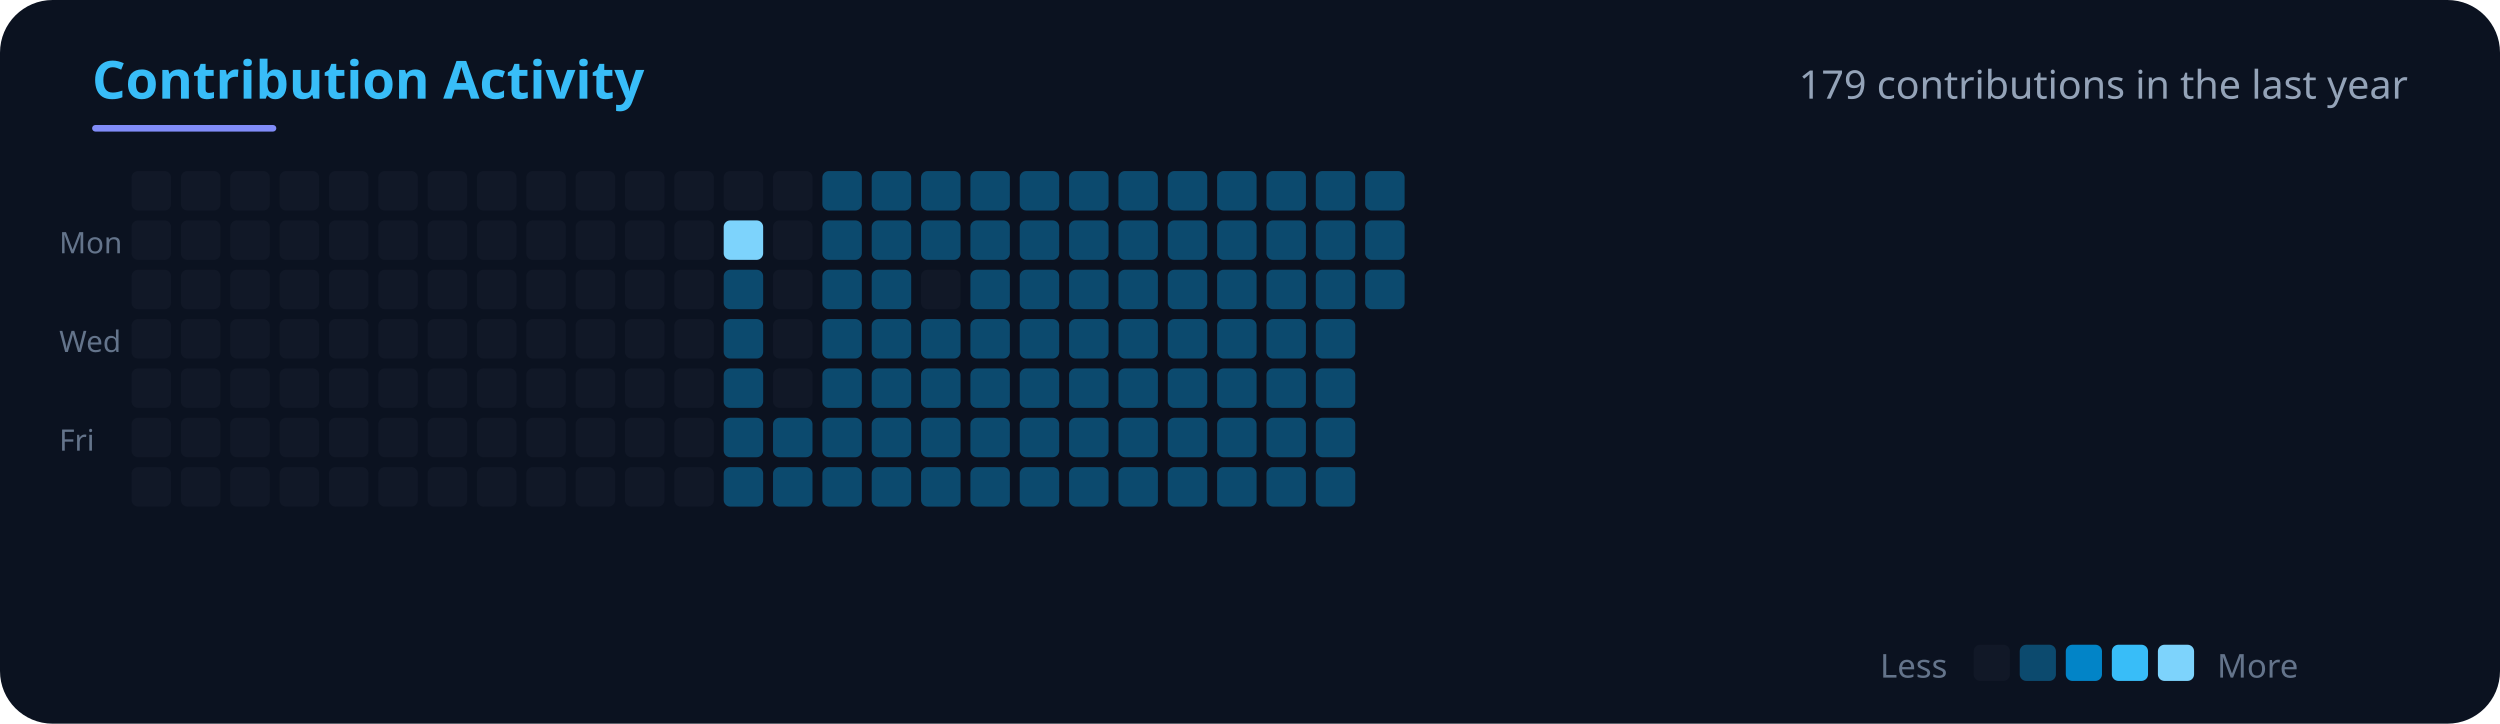
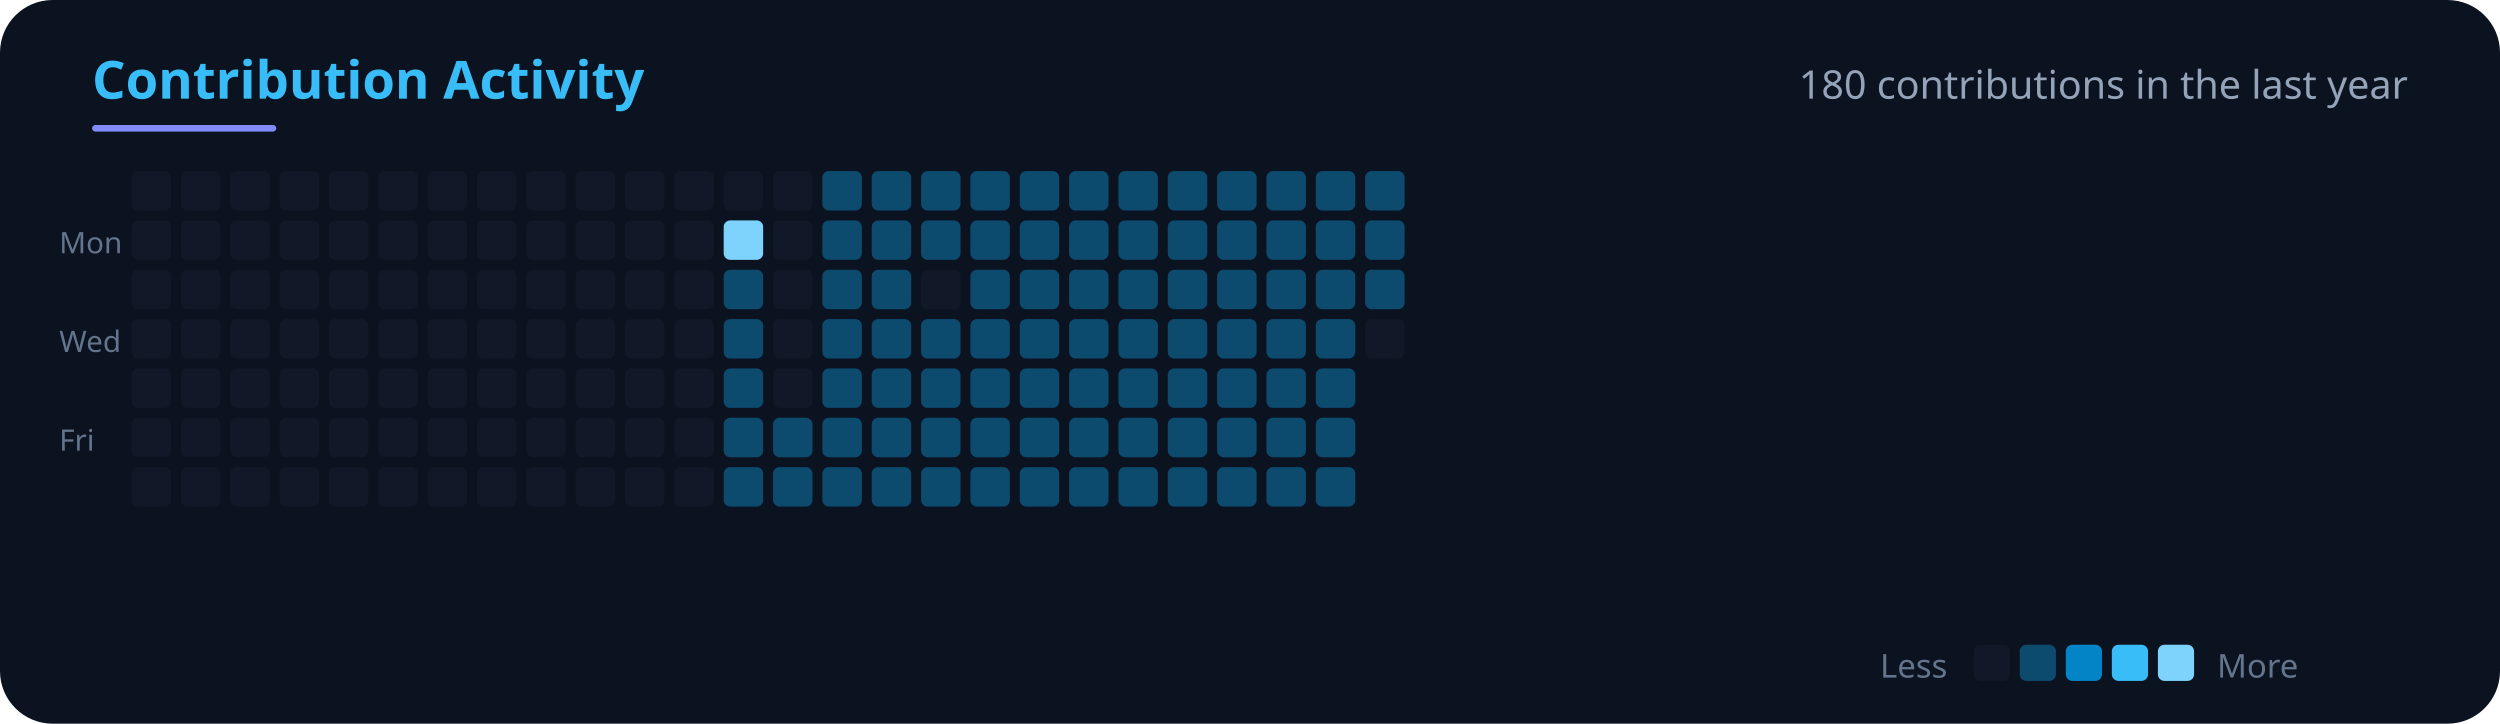
<svg xmlns="http://www.w3.org/2000/svg" width="760" height="220" viewBox="0 0 760 220" role="img">
  <rect width="100%" height="100%" rx="16" fill="#0B1220" />
  <text x="28" y="30" fill="#38BDF8" font-family="Segoe UI, Ubuntu, sans-serif" font-size="16" font-weight="700">Contribution Activity</text>
-   <text x="732" y="30" text-anchor="end" fill="#94A3B8" font-family="Segoe UI, Ubuntu, sans-serif" font-size="12">179 contributions in the last year</text>
+   <text x="732" y="30" text-anchor="end" fill="#94A3B8" font-family="Segoe UI, Ubuntu, sans-serif" font-size="12">180 contributions in the last year</text>
  <rect x="28" y="38" width="56" height="2" rx="1" fill="#818CF8" />
  <text x="18" y="77" fill="#64748B" font-family="Segoe UI, Ubuntu, sans-serif" font-size="9">Mon</text>
  <text x="18" y="107" fill="#64748B" font-family="Segoe UI, Ubuntu, sans-serif" font-size="9">Wed</text>
  <text x="18" y="137" fill="#64748B" font-family="Segoe UI, Ubuntu, sans-serif" font-size="9">Fri</text>
  <rect x="40" y="52" width="12" height="12" rx="2" fill="#111827" />
  <rect x="40" y="67" width="12" height="12" rx="2" fill="#111827" />
  <rect x="40" y="82" width="12" height="12" rx="2" fill="#111827" />
  <rect x="40" y="97" width="12" height="12" rx="2" fill="#111827" />
  <rect x="40" y="112" width="12" height="12" rx="2" fill="#111827" />
  <rect x="40" y="127" width="12" height="12" rx="2" fill="#111827" />
  <rect x="40" y="142" width="12" height="12" rx="2" fill="#111827" />
  <rect x="55" y="52" width="12" height="12" rx="2" fill="#111827" />
  <rect x="55" y="67" width="12" height="12" rx="2" fill="#111827" />
  <rect x="55" y="82" width="12" height="12" rx="2" fill="#111827" />
  <rect x="55" y="97" width="12" height="12" rx="2" fill="#111827" />
  <rect x="55" y="112" width="12" height="12" rx="2" fill="#111827" />
  <rect x="55" y="127" width="12" height="12" rx="2" fill="#111827" />
  <rect x="55" y="142" width="12" height="12" rx="2" fill="#111827" />
  <rect x="70" y="52" width="12" height="12" rx="2" fill="#111827" />
  <rect x="70" y="67" width="12" height="12" rx="2" fill="#111827" />
  <rect x="70" y="82" width="12" height="12" rx="2" fill="#111827" />
  <rect x="70" y="97" width="12" height="12" rx="2" fill="#111827" />
  <rect x="70" y="112" width="12" height="12" rx="2" fill="#111827" />
  <rect x="70" y="127" width="12" height="12" rx="2" fill="#111827" />
  <rect x="70" y="142" width="12" height="12" rx="2" fill="#111827" />
  <rect x="85" y="52" width="12" height="12" rx="2" fill="#111827" />
  <rect x="85" y="67" width="12" height="12" rx="2" fill="#111827" />
  <rect x="85" y="82" width="12" height="12" rx="2" fill="#111827" />
  <rect x="85" y="97" width="12" height="12" rx="2" fill="#111827" />
  <rect x="85" y="112" width="12" height="12" rx="2" fill="#111827" />
  <rect x="85" y="127" width="12" height="12" rx="2" fill="#111827" />
  <rect x="85" y="142" width="12" height="12" rx="2" fill="#111827" />
  <rect x="100" y="52" width="12" height="12" rx="2" fill="#111827" />
  <rect x="100" y="67" width="12" height="12" rx="2" fill="#111827" />
  <rect x="100" y="82" width="12" height="12" rx="2" fill="#111827" />
  <rect x="100" y="97" width="12" height="12" rx="2" fill="#111827" />
  <rect x="100" y="112" width="12" height="12" rx="2" fill="#111827" />
  <rect x="100" y="127" width="12" height="12" rx="2" fill="#111827" />
  <rect x="100" y="142" width="12" height="12" rx="2" fill="#111827" />
  <rect x="115" y="52" width="12" height="12" rx="2" fill="#111827" />
  <rect x="115" y="67" width="12" height="12" rx="2" fill="#111827" />
  <rect x="115" y="82" width="12" height="12" rx="2" fill="#111827" />
  <rect x="115" y="97" width="12" height="12" rx="2" fill="#111827" />
  <rect x="115" y="112" width="12" height="12" rx="2" fill="#111827" />
  <rect x="115" y="127" width="12" height="12" rx="2" fill="#111827" />
  <rect x="115" y="142" width="12" height="12" rx="2" fill="#111827" />
  <rect x="130" y="52" width="12" height="12" rx="2" fill="#111827" />
  <rect x="130" y="67" width="12" height="12" rx="2" fill="#111827" />
  <rect x="130" y="82" width="12" height="12" rx="2" fill="#111827" />
  <rect x="130" y="97" width="12" height="12" rx="2" fill="#111827" />
  <rect x="130" y="112" width="12" height="12" rx="2" fill="#111827" />
  <rect x="130" y="127" width="12" height="12" rx="2" fill="#111827" />
  <rect x="130" y="142" width="12" height="12" rx="2" fill="#111827" />
  <rect x="145" y="52" width="12" height="12" rx="2" fill="#111827" />
  <rect x="145" y="67" width="12" height="12" rx="2" fill="#111827" />
  <rect x="145" y="82" width="12" height="12" rx="2" fill="#111827" />
  <rect x="145" y="97" width="12" height="12" rx="2" fill="#111827" />
  <rect x="145" y="112" width="12" height="12" rx="2" fill="#111827" />
  <rect x="145" y="127" width="12" height="12" rx="2" fill="#111827" />
  <rect x="145" y="142" width="12" height="12" rx="2" fill="#111827" />
  <rect x="160" y="52" width="12" height="12" rx="2" fill="#111827" />
  <rect x="160" y="67" width="12" height="12" rx="2" fill="#111827" />
  <rect x="160" y="82" width="12" height="12" rx="2" fill="#111827" />
  <rect x="160" y="97" width="12" height="12" rx="2" fill="#111827" />
  <rect x="160" y="112" width="12" height="12" rx="2" fill="#111827" />
  <rect x="160" y="127" width="12" height="12" rx="2" fill="#111827" />
  <rect x="160" y="142" width="12" height="12" rx="2" fill="#111827" />
  <rect x="175" y="52" width="12" height="12" rx="2" fill="#111827" />
  <rect x="175" y="67" width="12" height="12" rx="2" fill="#111827" />
  <rect x="175" y="82" width="12" height="12" rx="2" fill="#111827" />
  <rect x="175" y="97" width="12" height="12" rx="2" fill="#111827" />
  <rect x="175" y="112" width="12" height="12" rx="2" fill="#111827" />
  <rect x="175" y="127" width="12" height="12" rx="2" fill="#111827" />
  <rect x="175" y="142" width="12" height="12" rx="2" fill="#111827" />
  <rect x="190" y="52" width="12" height="12" rx="2" fill="#111827" />
  <rect x="190" y="67" width="12" height="12" rx="2" fill="#111827" />
  <rect x="190" y="82" width="12" height="12" rx="2" fill="#111827" />
  <rect x="190" y="97" width="12" height="12" rx="2" fill="#111827" />
  <rect x="190" y="112" width="12" height="12" rx="2" fill="#111827" />
  <rect x="190" y="127" width="12" height="12" rx="2" fill="#111827" />
  <rect x="190" y="142" width="12" height="12" rx="2" fill="#111827" />
  <rect x="205" y="52" width="12" height="12" rx="2" fill="#111827" />
  <rect x="205" y="67" width="12" height="12" rx="2" fill="#111827" />
  <rect x="205" y="82" width="12" height="12" rx="2" fill="#111827" />
  <rect x="205" y="97" width="12" height="12" rx="2" fill="#111827" />
  <rect x="205" y="112" width="12" height="12" rx="2" fill="#111827" />
  <rect x="205" y="127" width="12" height="12" rx="2" fill="#111827" />
  <rect x="205" y="142" width="12" height="12" rx="2" fill="#111827" />
  <rect x="220" y="52" width="12" height="12" rx="2" fill="#111827" />
  <rect x="220" y="67" width="12" height="12" rx="2" fill="#7DD3FC" />
  <rect x="220" y="82" width="12" height="12" rx="2" fill="#0C4A6E" />
  <rect x="220" y="97" width="12" height="12" rx="2" fill="#0C4A6E" />
  <rect x="220" y="112" width="12" height="12" rx="2" fill="#0C4A6E" />
  <rect x="220" y="127" width="12" height="12" rx="2" fill="#0C4A6E" />
  <rect x="220" y="142" width="12" height="12" rx="2" fill="#0C4A6E" />
  <rect x="235" y="52" width="12" height="12" rx="2" fill="#111827" />
  <rect x="235" y="67" width="12" height="12" rx="2" fill="#111827" />
  <rect x="235" y="82" width="12" height="12" rx="2" fill="#111827" />
  <rect x="235" y="97" width="12" height="12" rx="2" fill="#111827" />
  <rect x="235" y="112" width="12" height="12" rx="2" fill="#111827" />
  <rect x="235" y="127" width="12" height="12" rx="2" fill="#0C4A6E" />
  <rect x="235" y="142" width="12" height="12" rx="2" fill="#0C4A6E" />
  <rect x="250" y="52" width="12" height="12" rx="2" fill="#0C4A6E" />
  <rect x="250" y="67" width="12" height="12" rx="2" fill="#0C4A6E" />
  <rect x="250" y="82" width="12" height="12" rx="2" fill="#0C4A6E" />
  <rect x="250" y="97" width="12" height="12" rx="2" fill="#0C4A6E" />
  <rect x="250" y="112" width="12" height="12" rx="2" fill="#0C4A6E" />
  <rect x="250" y="127" width="12" height="12" rx="2" fill="#0C4A6E" />
  <rect x="250" y="142" width="12" height="12" rx="2" fill="#0C4A6E" />
  <rect x="265" y="52" width="12" height="12" rx="2" fill="#0C4A6E" />
  <rect x="265" y="67" width="12" height="12" rx="2" fill="#0C4A6E" />
  <rect x="265" y="82" width="12" height="12" rx="2" fill="#0C4A6E" />
  <rect x="265" y="97" width="12" height="12" rx="2" fill="#0C4A6E" />
  <rect x="265" y="112" width="12" height="12" rx="2" fill="#0C4A6E" />
  <rect x="265" y="127" width="12" height="12" rx="2" fill="#0C4A6E" />
  <rect x="265" y="142" width="12" height="12" rx="2" fill="#0C4A6E" />
  <rect x="280" y="52" width="12" height="12" rx="2" fill="#0C4A6E" />
  <rect x="280" y="67" width="12" height="12" rx="2" fill="#0C4A6E" />
  <rect x="280" y="82" width="12" height="12" rx="2" fill="#111827" />
  <rect x="280" y="97" width="12" height="12" rx="2" fill="#0C4A6E" />
  <rect x="280" y="112" width="12" height="12" rx="2" fill="#0C4A6E" />
  <rect x="280" y="127" width="12" height="12" rx="2" fill="#0C4A6E" />
  <rect x="280" y="142" width="12" height="12" rx="2" fill="#0C4A6E" />
  <rect x="295" y="52" width="12" height="12" rx="2" fill="#0C4A6E" />
  <rect x="295" y="67" width="12" height="12" rx="2" fill="#0C4A6E" />
  <rect x="295" y="82" width="12" height="12" rx="2" fill="#0C4A6E" />
  <rect x="295" y="97" width="12" height="12" rx="2" fill="#0C4A6E" />
  <rect x="295" y="112" width="12" height="12" rx="2" fill="#0C4A6E" />
  <rect x="295" y="127" width="12" height="12" rx="2" fill="#0C4A6E" />
  <rect x="295" y="142" width="12" height="12" rx="2" fill="#0C4A6E" />
  <rect x="310" y="52" width="12" height="12" rx="2" fill="#0C4A6E" />
  <rect x="310" y="67" width="12" height="12" rx="2" fill="#0C4A6E" />
  <rect x="310" y="82" width="12" height="12" rx="2" fill="#0C4A6E" />
  <rect x="310" y="97" width="12" height="12" rx="2" fill="#0C4A6E" />
  <rect x="310" y="112" width="12" height="12" rx="2" fill="#0C4A6E" />
  <rect x="310" y="127" width="12" height="12" rx="2" fill="#0C4A6E" />
  <rect x="310" y="142" width="12" height="12" rx="2" fill="#0C4A6E" />
  <rect x="325" y="52" width="12" height="12" rx="2" fill="#0C4A6E" />
  <rect x="325" y="67" width="12" height="12" rx="2" fill="#0C4A6E" />
  <rect x="325" y="82" width="12" height="12" rx="2" fill="#0C4A6E" />
  <rect x="325" y="97" width="12" height="12" rx="2" fill="#0C4A6E" />
  <rect x="325" y="112" width="12" height="12" rx="2" fill="#0C4A6E" />
  <rect x="325" y="127" width="12" height="12" rx="2" fill="#0C4A6E" />
  <rect x="325" y="142" width="12" height="12" rx="2" fill="#0C4A6E" />
  <rect x="340" y="52" width="12" height="12" rx="2" fill="#0C4A6E" />
  <rect x="340" y="67" width="12" height="12" rx="2" fill="#0C4A6E" />
  <rect x="340" y="82" width="12" height="12" rx="2" fill="#0C4A6E" />
  <rect x="340" y="97" width="12" height="12" rx="2" fill="#0C4A6E" />
  <rect x="340" y="112" width="12" height="12" rx="2" fill="#0C4A6E" />
  <rect x="340" y="127" width="12" height="12" rx="2" fill="#0C4A6E" />
  <rect x="340" y="142" width="12" height="12" rx="2" fill="#0C4A6E" />
  <rect x="355" y="52" width="12" height="12" rx="2" fill="#0C4A6E" />
  <rect x="355" y="67" width="12" height="12" rx="2" fill="#0C4A6E" />
  <rect x="355" y="82" width="12" height="12" rx="2" fill="#0C4A6E" />
  <rect x="355" y="97" width="12" height="12" rx="2" fill="#0C4A6E" />
  <rect x="355" y="112" width="12" height="12" rx="2" fill="#0C4A6E" />
  <rect x="355" y="127" width="12" height="12" rx="2" fill="#0C4A6E" />
  <rect x="355" y="142" width="12" height="12" rx="2" fill="#0C4A6E" />
  <rect x="370" y="52" width="12" height="12" rx="2" fill="#0C4A6E" />
  <rect x="370" y="67" width="12" height="12" rx="2" fill="#0C4A6E" />
  <rect x="370" y="82" width="12" height="12" rx="2" fill="#0C4A6E" />
  <rect x="370" y="97" width="12" height="12" rx="2" fill="#0C4A6E" />
  <rect x="370" y="112" width="12" height="12" rx="2" fill="#0C4A6E" />
  <rect x="370" y="127" width="12" height="12" rx="2" fill="#0C4A6E" />
  <rect x="370" y="142" width="12" height="12" rx="2" fill="#0C4A6E" />
  <rect x="385" y="52" width="12" height="12" rx="2" fill="#0C4A6E" />
  <rect x="385" y="67" width="12" height="12" rx="2" fill="#0C4A6E" />
  <rect x="385" y="82" width="12" height="12" rx="2" fill="#0C4A6E" />
  <rect x="385" y="97" width="12" height="12" rx="2" fill="#0C4A6E" />
  <rect x="385" y="112" width="12" height="12" rx="2" fill="#0C4A6E" />
  <rect x="385" y="127" width="12" height="12" rx="2" fill="#0C4A6E" />
  <rect x="385" y="142" width="12" height="12" rx="2" fill="#0C4A6E" />
  <rect x="400" y="52" width="12" height="12" rx="2" fill="#0C4A6E" />
  <rect x="400" y="67" width="12" height="12" rx="2" fill="#0C4A6E" />
  <rect x="400" y="82" width="12" height="12" rx="2" fill="#0C4A6E" />
  <rect x="400" y="97" width="12" height="12" rx="2" fill="#0C4A6E" />
  <rect x="400" y="112" width="12" height="12" rx="2" fill="#0C4A6E" />
  <rect x="400" y="127" width="12" height="12" rx="2" fill="#0C4A6E" />
  <rect x="400" y="142" width="12" height="12" rx="2" fill="#0C4A6E" />
  <rect x="415" y="52" width="12" height="12" rx="2" fill="#0C4A6E" />
  <rect x="415" y="67" width="12" height="12" rx="2" fill="#0C4A6E" />
  <rect x="415" y="82" width="12" height="12" rx="2" fill="#0C4A6E" />
+   <rect x="415" y="97" width="12" height="12" rx="2" fill="#111827" />
  <text x="592" y="206" text-anchor="end" fill="#64748B" font-size="10" font-family="Segoe UI, Ubuntu, sans-serif">Less</text>
  <rect x="600" y="196" width="11" height="11" rx="2" fill="#111827" />
  <rect x="614" y="196" width="11" height="11" rx="2" fill="#0C4A6E" />
  <rect x="628" y="196" width="11" height="11" rx="2" fill="#0284C7" />
  <rect x="642" y="196" width="11" height="11" rx="2" fill="#38BDF8" />
  <rect x="656" y="196" width="11" height="11" rx="2" fill="#7DD3FC" />
  <text x="674" y="206" fill="#64748B" font-size="10" font-family="Segoe UI, Ubuntu, sans-serif">More</text>
</svg>
